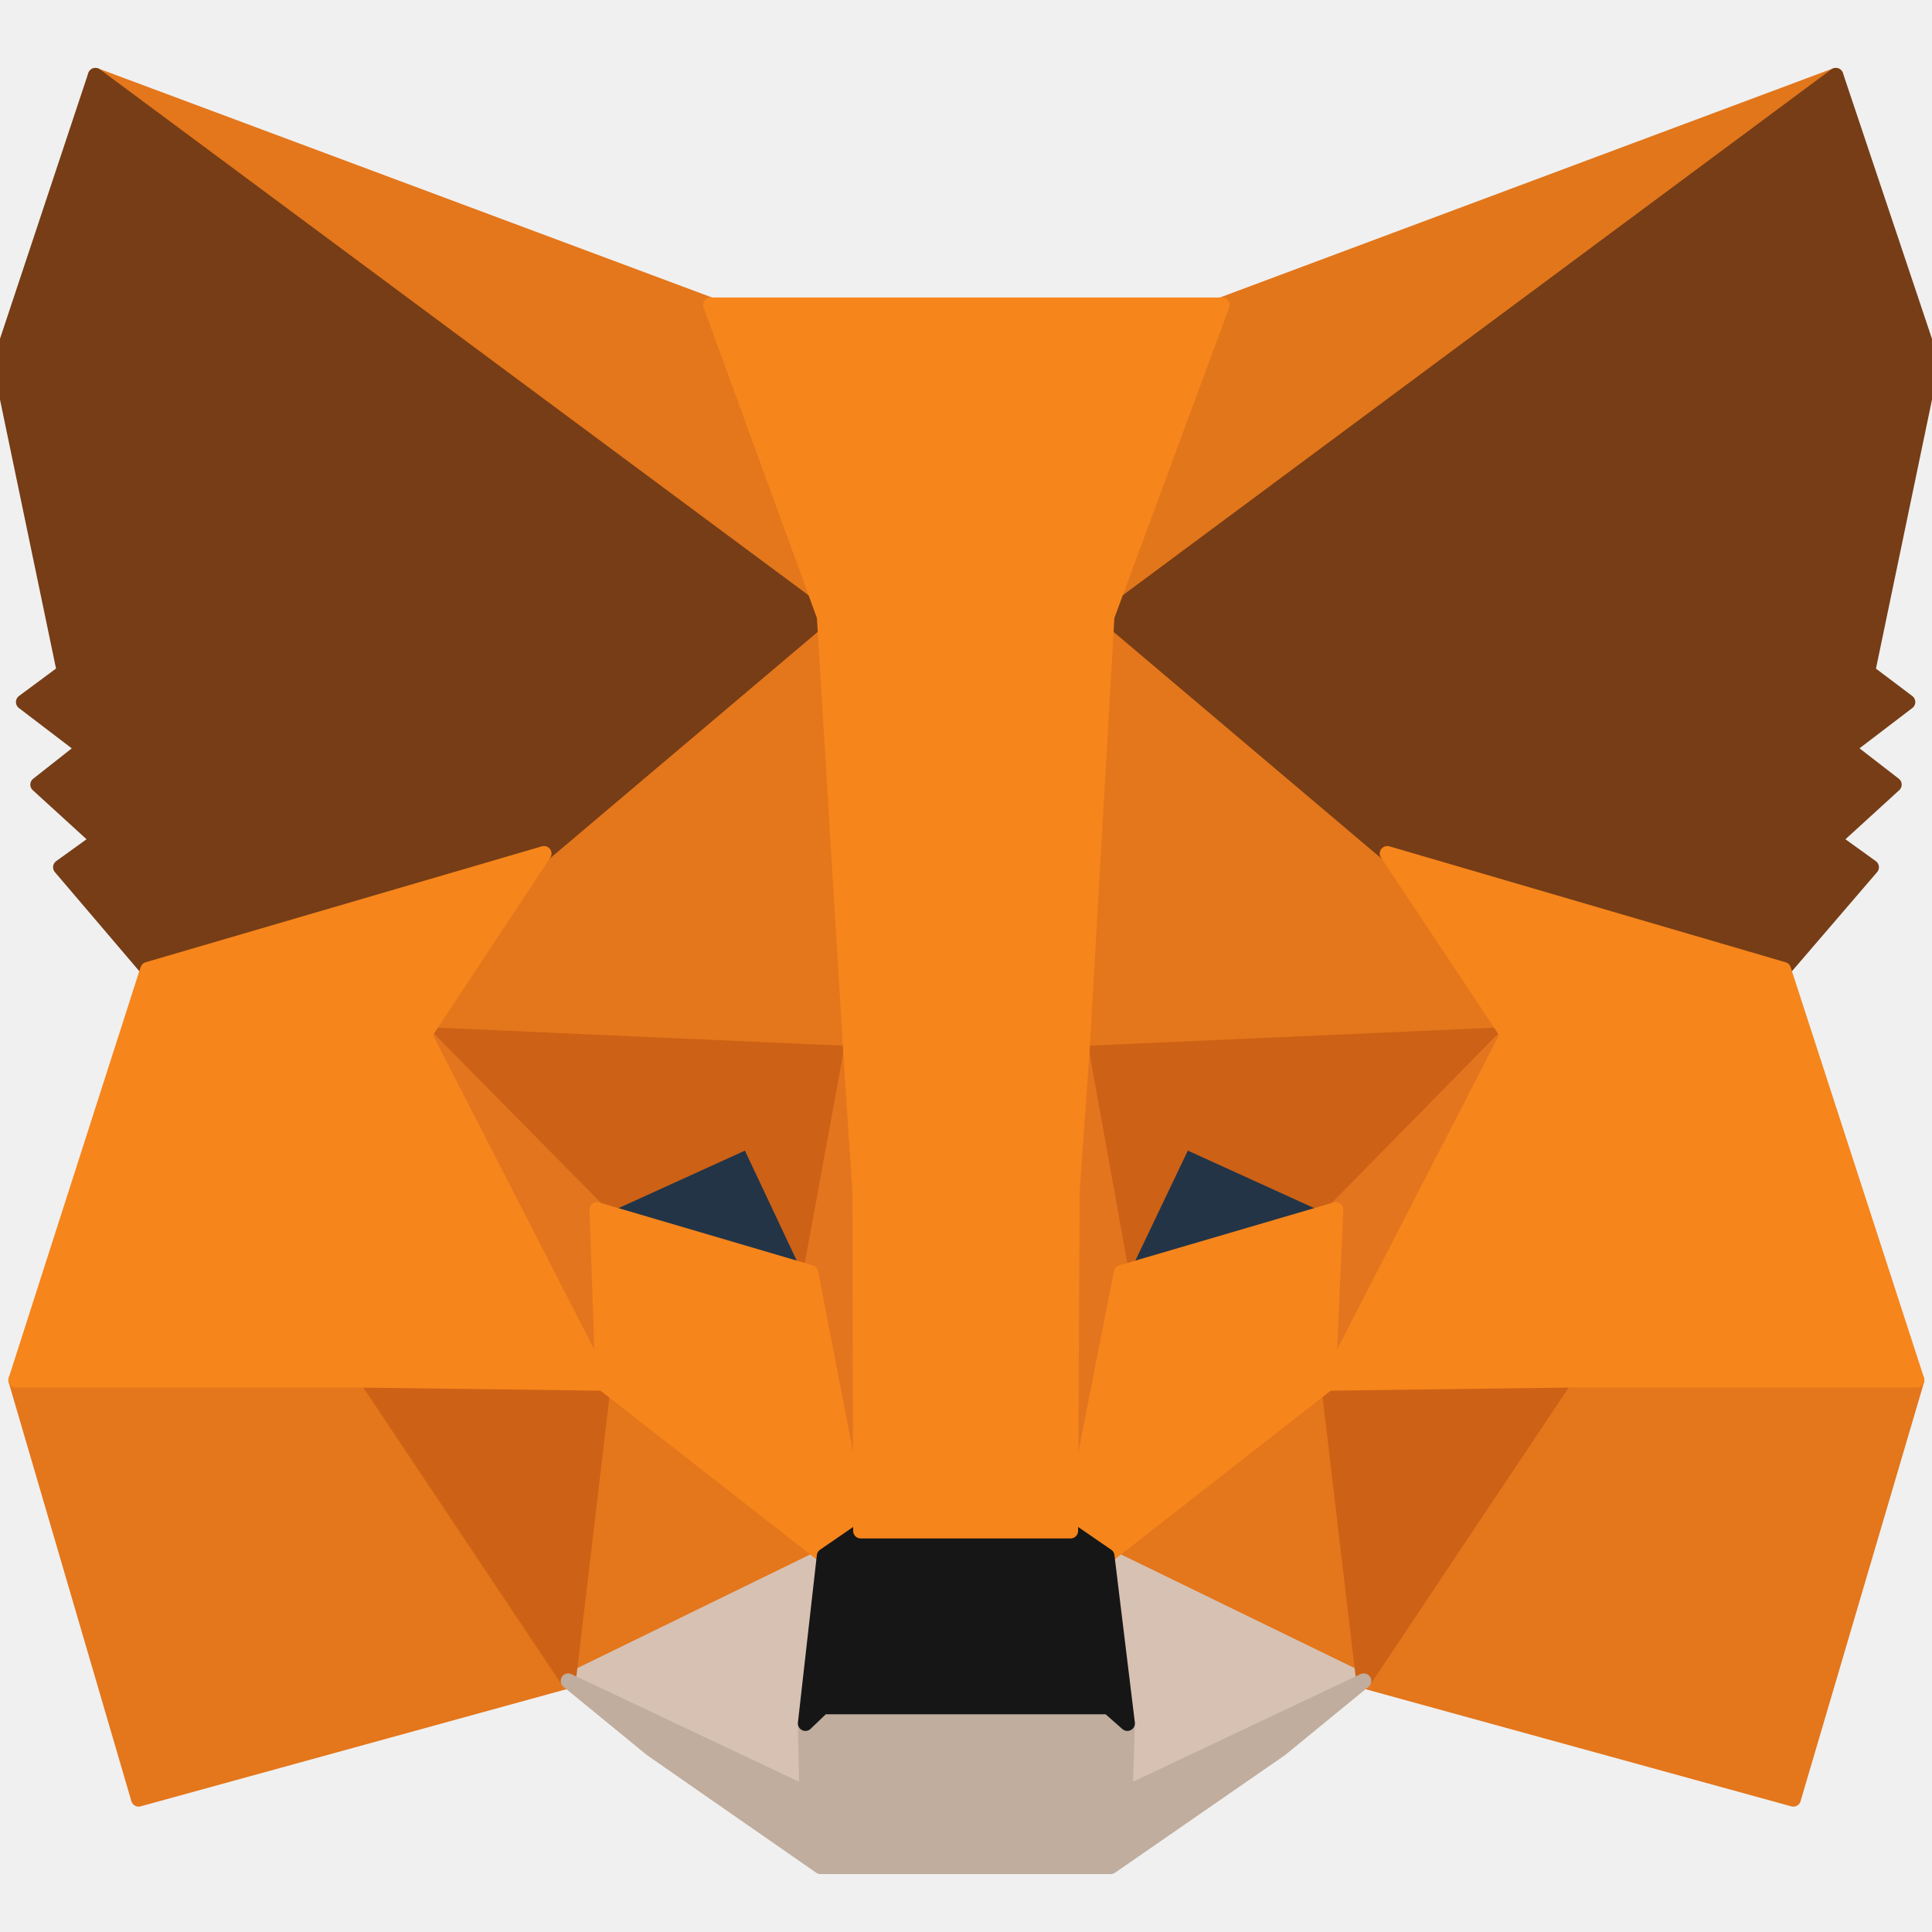
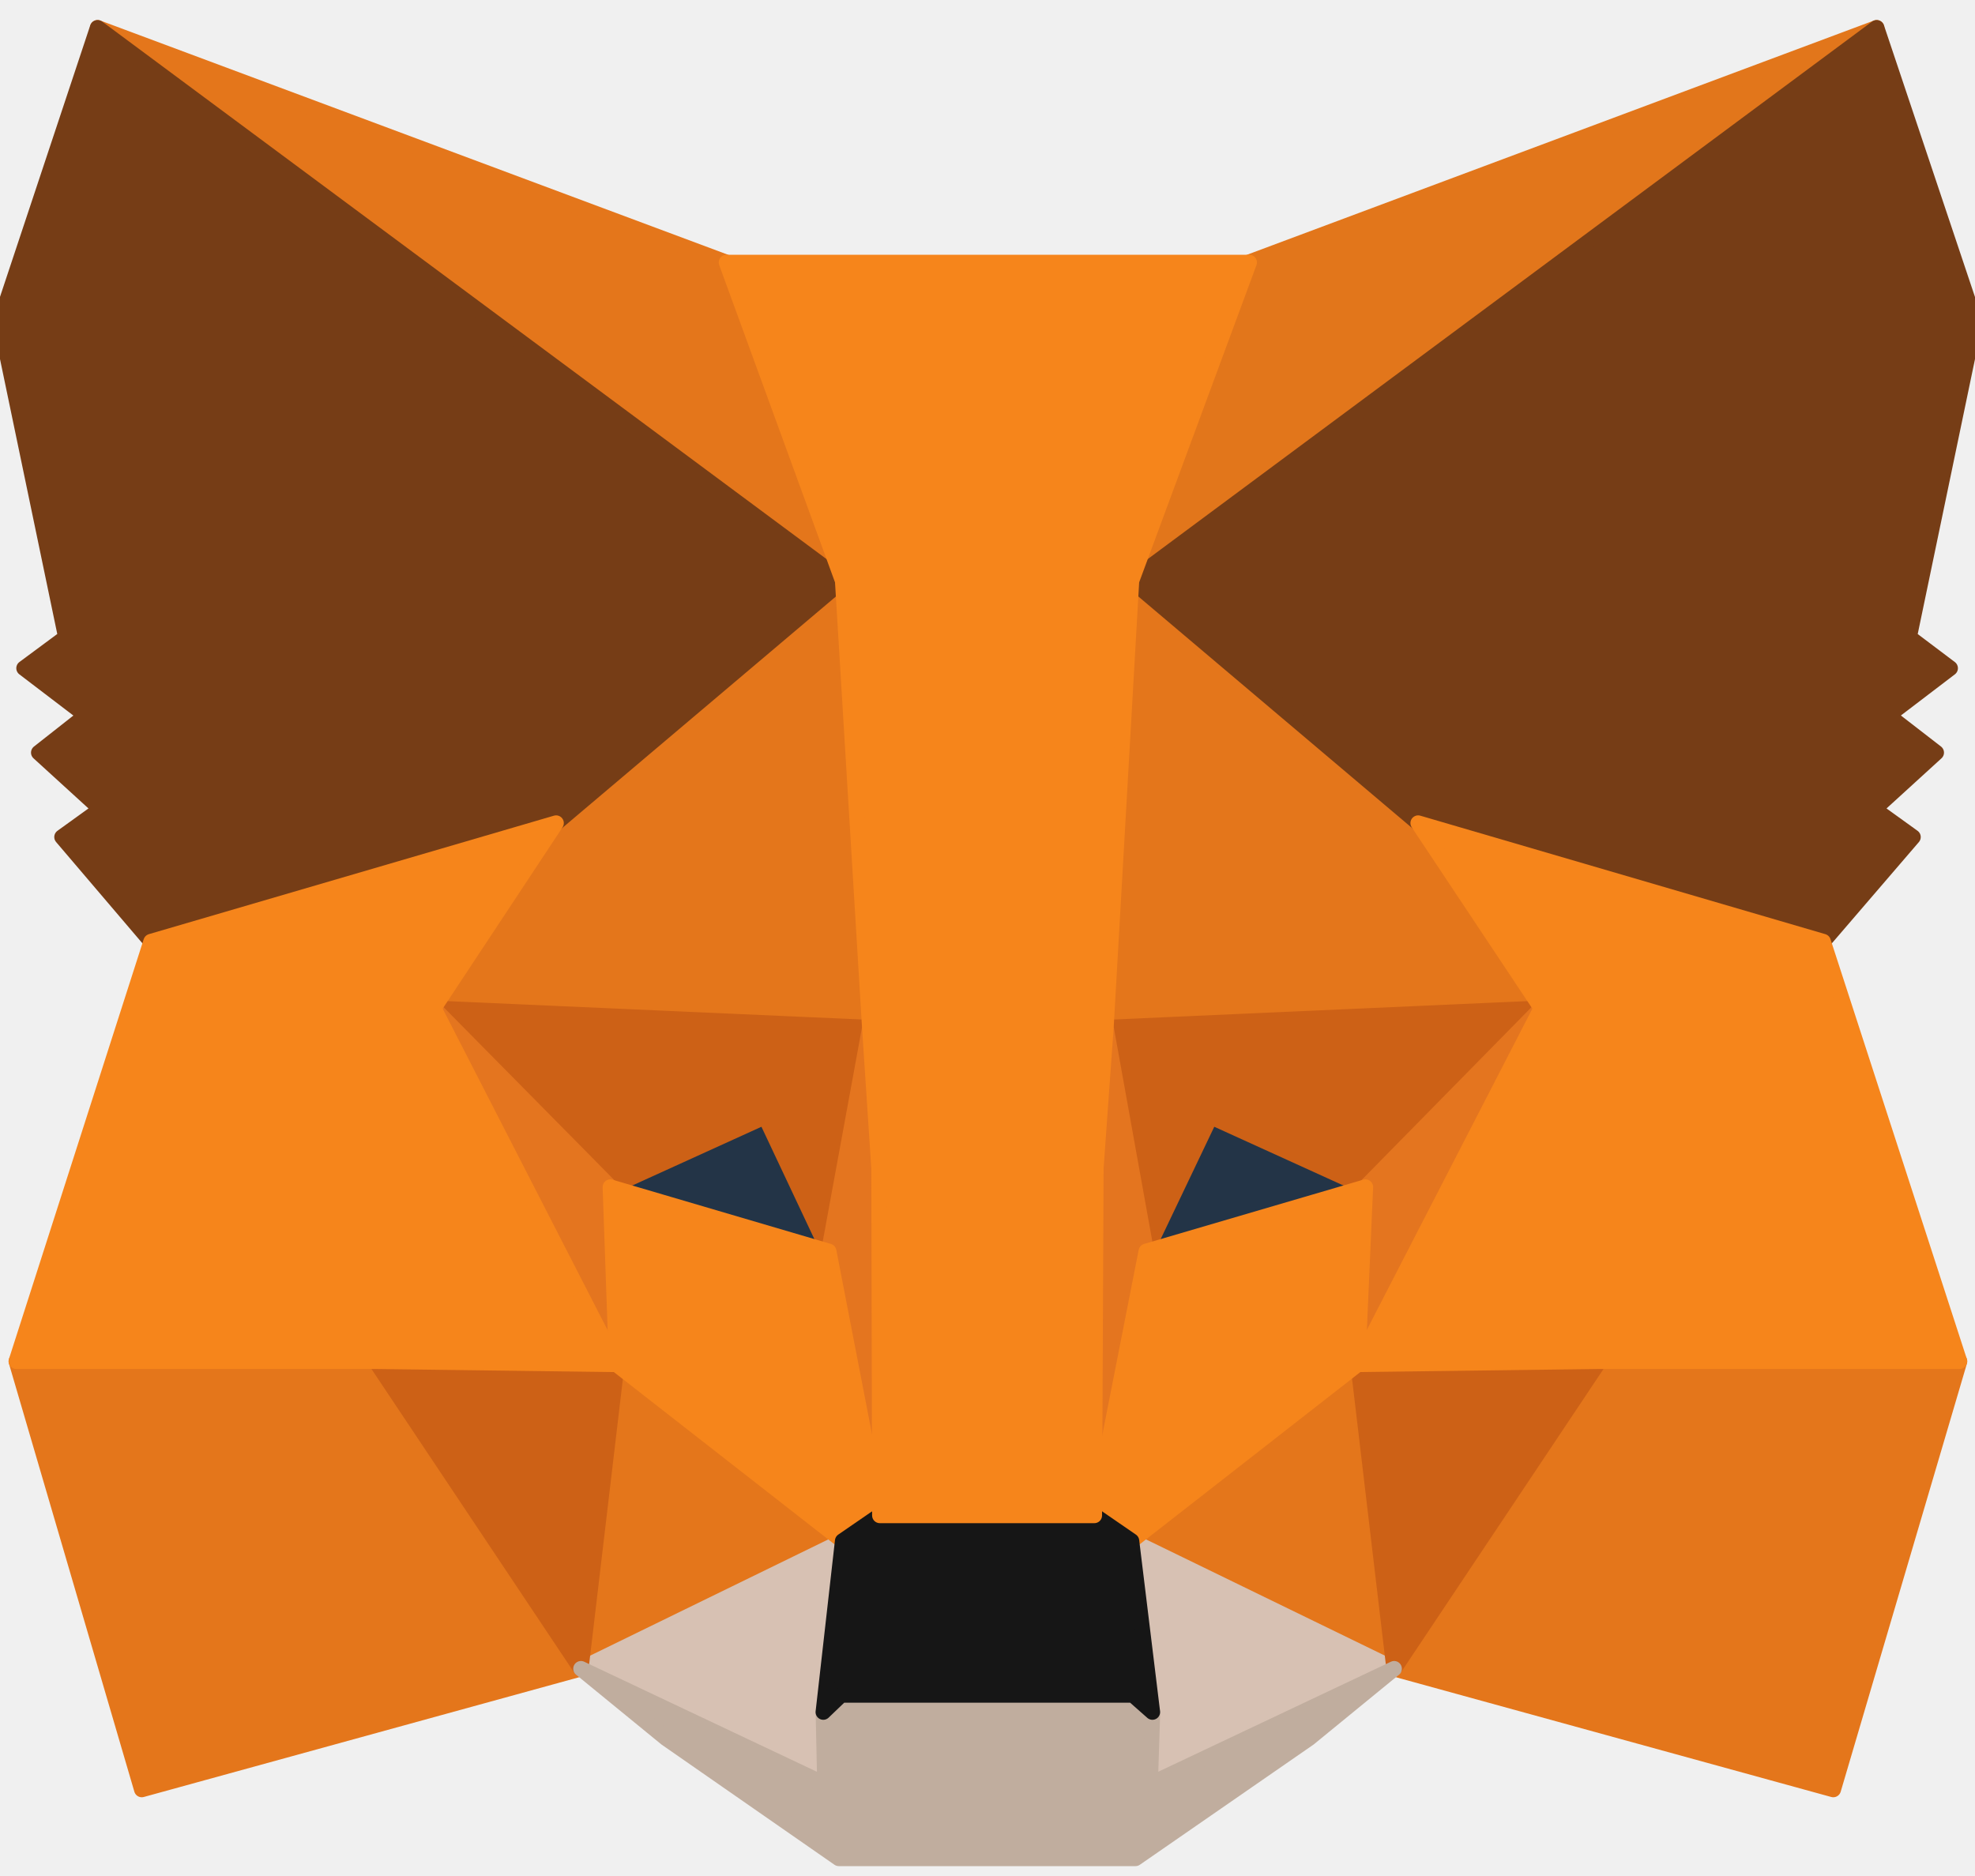
- <svg xmlns="http://www.w3.org/2000/svg" width="40" height="40" viewBox="0 0 40 40" fill="none">
-   <g clip-path="url(#clip0_1949_3482)">
-     <path d="M38.008 1.562L22.4 13.155L25.286 6.315L38.008 1.562Z" fill="#E2761B" stroke="#E2761B" stroke-width="0.312" stroke-linecap="round" stroke-linejoin="round" />
-     <path d="M1.976 1.562L17.459 13.264L14.714 6.315L1.976 1.562Z" fill="#E4761B" stroke="#E4761B" stroke-width="0.312" stroke-linecap="round" stroke-linejoin="round" />
-     <path d="M32.392 28.433L28.235 34.801L37.129 37.248L39.686 28.574L32.392 28.433Z" fill="#E4761B" stroke="#E4761B" stroke-width="0.312" stroke-linecap="round" stroke-linejoin="round" />
-     <path d="M0.329 28.574L2.87 37.248L11.764 34.801L7.608 28.433L0.329 28.574Z" fill="#E4761B" stroke="#E4761B" stroke-width="0.312" stroke-linecap="round" stroke-linejoin="round" />
-     <path d="M11.263 17.672L8.784 21.421L17.616 21.813L17.302 12.323L11.263 17.672Z" fill="#E4761B" stroke="#E4761B" stroke-width="0.312" stroke-linecap="round" stroke-linejoin="round" />
-     <path d="M28.721 17.673L22.604 12.214L22.4 21.814L31.216 21.422L28.721 17.673Z" fill="#E4761B" stroke="#E4761B" stroke-width="0.312" stroke-linecap="round" stroke-linejoin="round" />
-     <path d="M11.764 34.801L17.066 32.213L12.486 28.637L11.764 34.801Z" fill="#E4761B" stroke="#E4761B" stroke-width="0.312" stroke-linecap="round" stroke-linejoin="round" />
-     <path d="M22.918 32.213L28.235 34.801L27.498 28.637L22.918 32.213Z" fill="#E4761B" stroke="#E4761B" stroke-width="0.312" stroke-linecap="round" stroke-linejoin="round" />
-     <path d="M28.235 34.802L22.918 32.214L23.341 35.681L23.294 37.139L28.235 34.802Z" fill="#D7C1B3" stroke="#D7C1B3" stroke-width="0.312" stroke-linecap="round" stroke-linejoin="round" />
-     <path d="M11.765 34.802L16.706 37.139L16.674 35.681L17.067 32.214L11.765 34.802Z" fill="#D7C1B3" stroke="#D7C1B3" stroke-width="0.312" stroke-linecap="round" stroke-linejoin="round" />
-     <path d="M16.784 26.347L12.361 25.045L15.482 23.617L16.784 26.347Z" fill="#233447" stroke="#233447" stroke-width="0.312" stroke-linecap="round" stroke-linejoin="round" />
-     <path d="M23.2 26.347L24.502 23.617L27.639 25.045L23.2 26.347Z" fill="#233447" stroke="#233447" stroke-width="0.312" stroke-linecap="round" stroke-linejoin="round" />
-     <path d="M11.765 34.801L12.518 28.433L7.608 28.574L11.765 34.801Z" fill="#CD6116" stroke="#CD6116" stroke-width="0.312" stroke-linecap="round" stroke-linejoin="round" />
-     <path d="M27.482 28.433L28.235 34.801L32.392 28.574L27.482 28.433Z" fill="#CD6116" stroke="#CD6116" stroke-width="0.312" stroke-linecap="round" stroke-linejoin="round" />
-     <path d="M31.216 21.421L22.4 21.813L23.216 26.346L24.518 23.617L27.655 25.044L31.216 21.421Z" fill="#CD6116" stroke="#CD6116" stroke-width="0.312" stroke-linecap="round" stroke-linejoin="round" />
-     <path d="M12.361 25.044L15.498 23.617L16.784 26.346L17.616 21.813L8.784 21.421L12.361 25.044Z" fill="#CD6116" stroke="#CD6116" stroke-width="0.312" stroke-linecap="round" stroke-linejoin="round" />
-     <path d="M8.784 21.421L12.486 28.637L12.361 25.044L8.784 21.421Z" fill="#E4751F" stroke="#E4751F" stroke-width="0.312" stroke-linecap="round" stroke-linejoin="round" />
-     <path d="M27.655 25.044L27.498 28.637L31.216 21.421L27.655 25.044Z" fill="#E4751F" stroke="#E4751F" stroke-width="0.312" stroke-linecap="round" stroke-linejoin="round" />
-     <path d="M17.616 21.814L16.785 26.347L17.82 31.696L18.055 24.653L17.616 21.814Z" fill="#E4751F" stroke="#E4751F" stroke-width="0.312" stroke-linecap="round" stroke-linejoin="round" />
-     <path d="M22.4 21.814L21.977 24.637L22.165 31.696L23.216 26.347L22.4 21.814Z" fill="#E4751F" stroke="#E4751F" stroke-width="0.312" stroke-linecap="round" stroke-linejoin="round" />
-     <path d="M23.216 26.347L22.165 31.696L22.918 32.214L27.498 28.637L27.655 25.045L23.216 26.347Z" fill="#F6851B" stroke="#F6851B" stroke-width="0.312" stroke-linecap="round" stroke-linejoin="round" />
-     <path d="M12.361 25.045L12.486 28.637L17.067 32.214L17.82 31.696L16.784 26.347L12.361 25.045Z" fill="#F6851B" stroke="#F6851B" stroke-width="0.312" stroke-linecap="round" stroke-linejoin="round" />
-     <path d="M23.294 37.139L23.341 35.68L22.949 35.335H17.035L16.674 35.68L16.706 37.139L11.765 34.802L13.49 36.214L16.988 38.645H22.996L26.51 36.214L28.235 34.802L23.294 37.139Z" fill="#C0AD9E" stroke="#C0AD9E" stroke-width="0.312" stroke-linecap="round" stroke-linejoin="round" />
-     <path d="M22.918 32.214L22.165 31.696H17.82L17.067 32.214L16.675 35.681L17.035 35.336H22.949L23.341 35.681L22.918 32.214Z" fill="#161616" stroke="#161616" stroke-width="0.312" stroke-linecap="round" stroke-linejoin="round" />
-     <path d="M38.667 13.908L40 7.508L38.008 1.562L22.918 12.762L28.722 17.672L36.926 20.072L38.745 17.955L37.961 17.39L39.216 16.245L38.243 15.492L39.498 14.535L38.667 13.908Z" fill="#763D16" stroke="#763D16" stroke-width="0.312" stroke-linecap="round" stroke-linejoin="round" />
-     <path d="M0 7.508L1.333 13.908L0.486 14.535L1.741 15.492L0.784 16.245L2.039 17.39L1.255 17.955L3.059 20.072L11.263 17.672L17.067 12.762L1.976 1.562L0 7.508Z" fill="#763D16" stroke="#763D16" stroke-width="0.312" stroke-linecap="round" stroke-linejoin="round" />
-     <path d="M36.925 20.072L28.722 17.672L31.216 21.421L27.498 28.637L32.392 28.574H39.686L36.925 20.072Z" fill="#F6851B" stroke="#F6851B" stroke-width="0.312" stroke-linecap="round" stroke-linejoin="round" />
-     <path d="M11.263 17.672L3.059 20.072L0.329 28.574H7.608L12.486 28.637L8.784 21.421L11.263 17.672Z" fill="#F6851B" stroke="#F6851B" stroke-width="0.312" stroke-linecap="round" stroke-linejoin="round" />
-     <path d="M22.4 21.814L22.918 12.762L25.302 6.315H14.714L17.067 12.762L17.616 21.814L17.804 24.668L17.82 31.696H22.165L22.196 24.668L22.4 21.814Z" fill="#F6851B" stroke="#F6851B" stroke-width="0.312" stroke-linecap="round" stroke-linejoin="round" />
+ <svg xmlns="http://www.w3.org/2000/svg" width="40" height="38" viewBox="0 0 40 38" fill="none">
+   <g id="metamask">
+     <path id="Vector" d="M38.008 0.562L22.4 12.155L25.287 5.315L38.008 0.562Z" fill="#E2761B" stroke="#E2761B" stroke-width="0.312" stroke-linecap="round" stroke-linejoin="round" />
+     <g id="Group">
+       <path id="Vector_2" d="M1.977 0.562L17.459 12.264L14.714 5.315L1.977 0.562Z" fill="#E4761B" stroke="#E4761B" stroke-width="0.312" stroke-linecap="round" stroke-linejoin="round" />
+       <path id="Vector_3" d="M32.393 27.434L28.236 33.802L37.13 36.249L39.687 27.575L32.393 27.434Z" fill="#E4761B" stroke="#E4761B" stroke-width="0.312" stroke-linecap="round" stroke-linejoin="round" />
+       <path id="Vector_4" d="M0.33 27.575L2.871 36.249L11.765 33.802L7.609 27.434L0.33 27.575Z" fill="#E4761B" stroke="#E4761B" stroke-width="0.312" stroke-linecap="round" stroke-linejoin="round" />
+       <path id="Vector_5" d="M11.264 16.673L8.785 20.422L17.616 20.814L17.303 11.324L11.264 16.673Z" fill="#E4761B" stroke="#E4761B" stroke-width="0.312" stroke-linecap="round" stroke-linejoin="round" />
+       <path id="Vector_6" d="M28.722 16.672L22.604 11.213L22.4 20.813L31.216 20.421L28.722 16.672Z" fill="#E4761B" stroke="#E4761B" stroke-width="0.312" stroke-linecap="round" stroke-linejoin="round" />
+       <path id="Vector_7" d="M11.766 33.801L17.068 31.213L12.487 27.637L11.766 33.801Z" fill="#E4761B" stroke="#E4761B" stroke-width="0.312" stroke-linecap="round" stroke-linejoin="round" />
+       <path id="Vector_8" d="M22.918 31.213L28.236 33.801L27.498 27.637L22.918 31.213Z" fill="#E4761B" stroke="#E4761B" stroke-width="0.312" stroke-linecap="round" stroke-linejoin="round" />
+     </g>
+     <g id="Group_2">
+       <path id="Vector_9" d="M28.236 33.801L22.918 31.213L23.341 34.68L23.294 36.138L28.236 33.801Z" fill="#D7C1B3" stroke="#D7C1B3" stroke-width="0.312" stroke-linecap="round" stroke-linejoin="round" />
+       <path id="Vector_10" d="M11.766 33.801L16.707 36.138L16.675 34.68L17.068 31.213L11.766 33.801Z" fill="#D7C1B3" stroke="#D7C1B3" stroke-width="0.312" stroke-linecap="round" stroke-linejoin="round" />
+     </g>
+     <path id="Vector_11" d="M16.785 25.347L12.361 24.045L15.483 22.617L16.785 25.347Z" fill="#233447" stroke="#233447" stroke-width="0.312" stroke-linecap="round" stroke-linejoin="round" />
+     <path id="Vector_12" d="M23.199 25.347L24.501 22.617L27.638 24.045L23.199 25.347Z" fill="#233447" stroke="#233447" stroke-width="0.312" stroke-linecap="round" stroke-linejoin="round" />
+     <g id="Group_3">
+       <path id="Vector_13" d="M11.764 33.802L12.517 27.434L7.607 27.575L11.764 33.802Z" fill="#CD6116" stroke="#CD6116" stroke-width="0.312" stroke-linecap="round" stroke-linejoin="round" />
+       <path id="Vector_14" d="M27.482 27.434L28.235 33.802L32.392 27.575L27.482 27.434Z" fill="#CD6116" stroke="#CD6116" stroke-width="0.312" stroke-linecap="round" stroke-linejoin="round" />
+       <path id="Vector_15" d="M31.216 20.422L22.4 20.814L23.216 25.347L24.518 22.618L27.655 24.045L31.216 20.422Z" fill="#CD6116" stroke="#CD6116" stroke-width="0.312" stroke-linecap="round" stroke-linejoin="round" />
+       <path id="Vector_16" d="M12.36 24.045L15.497 22.618L16.783 25.347L17.615 20.814L8.783 20.422L12.36 24.045Z" fill="#CD6116" stroke="#CD6116" stroke-width="0.312" stroke-linecap="round" stroke-linejoin="round" />
+     </g>
+     <g id="Group_4">
+       <path id="Vector_17" d="M8.785 20.422L12.487 27.638L12.362 24.045L8.785 20.422Z" fill="#E4751F" stroke="#E4751F" stroke-width="0.312" stroke-linecap="round" stroke-linejoin="round" />
+       <path id="Vector_18" d="M27.655 24.045L27.498 27.638L31.216 20.422L27.655 24.045Z" fill="#E4751F" stroke="#E4751F" stroke-width="0.312" stroke-linecap="round" stroke-linejoin="round" />
+       <path id="Vector_19" d="M17.616 20.814L16.785 25.348L17.82 30.697L18.056 23.654L17.616 20.814Z" fill="#E4751F" stroke="#E4751F" stroke-width="0.312" stroke-linecap="round" stroke-linejoin="round" />
+       <path id="Vector_20" d="M22.4 20.814L21.977 23.638L22.165 30.697L23.216 25.348L22.4 20.814Z" fill="#E4751F" stroke="#E4751F" stroke-width="0.312" stroke-linecap="round" stroke-linejoin="round" />
+     </g>
+     <path id="Vector_21" d="M23.215 25.347L22.164 30.696L22.917 31.213L27.497 27.637L27.654 24.045L23.215 25.347Z" fill="#F6851B" stroke="#F6851B" stroke-width="0.312" stroke-linecap="round" stroke-linejoin="round" />
+     <path id="Vector_22" d="M12.361 24.045L12.487 27.637L17.067 31.213L17.82 30.696L16.785 25.347L12.361 24.045Z" fill="#F6851B" stroke="#F6851B" stroke-width="0.312" stroke-linecap="round" stroke-linejoin="round" />
+     <path id="Vector_23" d="M23.295 36.138L23.342 34.679L22.95 34.334H17.036L16.675 34.679L16.707 36.138L11.766 33.801L13.491 35.212L16.989 37.644H22.997L26.511 35.212L28.236 33.801L23.295 36.138Z" fill="#C0AD9E" stroke="#C0AD9E" stroke-width="0.312" stroke-linecap="round" stroke-linejoin="round" />
+     <path id="Vector_24" d="M22.917 31.213L22.164 30.695H17.819L17.066 31.213L16.674 34.68L17.035 34.334H22.948L23.34 34.68L22.917 31.213Z" fill="#161616" stroke="#161616" stroke-width="0.312" stroke-linecap="round" stroke-linejoin="round" />
+     <g id="Group_5">
+       <path id="Vector_25" d="M38.667 12.908L40 6.508L38.008 0.562L22.918 11.762L28.722 16.672L36.926 19.072L38.745 16.955L37.961 16.39L39.216 15.245L38.243 14.492L39.498 13.535L38.667 12.908Z" fill="#763D16" stroke="#763D16" stroke-width="0.312" stroke-linecap="round" stroke-linejoin="round" />
+       <path id="Vector_26" d="M0 6.508L1.333 12.908L0.486 13.535L1.741 14.492L0.784 15.245L2.039 16.39L1.255 16.955L3.059 19.072L11.263 16.672L17.067 11.762L1.976 0.562L0 6.508Z" fill="#763D16" stroke="#763D16" stroke-width="0.312" stroke-linecap="round" stroke-linejoin="round" />
+     </g>
+     <path id="Vector_27" d="M36.925 19.072L28.722 16.672L31.216 20.421L27.498 27.637L32.392 27.574H39.686L36.925 19.072Z" fill="#F6851B" stroke="#F6851B" stroke-width="0.312" stroke-linecap="round" stroke-linejoin="round" />
+     <path id="Vector_28" d="M11.263 16.672L3.059 19.072L0.33 27.574H7.609L12.487 27.637L8.785 20.421L11.263 16.672Z" fill="#F6851B" stroke="#F6851B" stroke-width="0.312" stroke-linecap="round" stroke-linejoin="round" />
+     <path id="Vector_29" d="M22.399 20.814L22.917 11.764L25.301 5.316H14.713L17.066 11.764L17.615 20.814L17.803 23.669L17.819 30.697H22.164L22.195 23.669L22.399 20.814Z" fill="#F6851B" stroke="#F6851B" stroke-width="0.312" stroke-linecap="round" stroke-linejoin="round" />
  </g>
-   <defs>
-     <clipPath id="clip0_1949_3482">
-       <rect width="40" height="40" fill="white" />
-     </clipPath>
-   </defs>
</svg>
